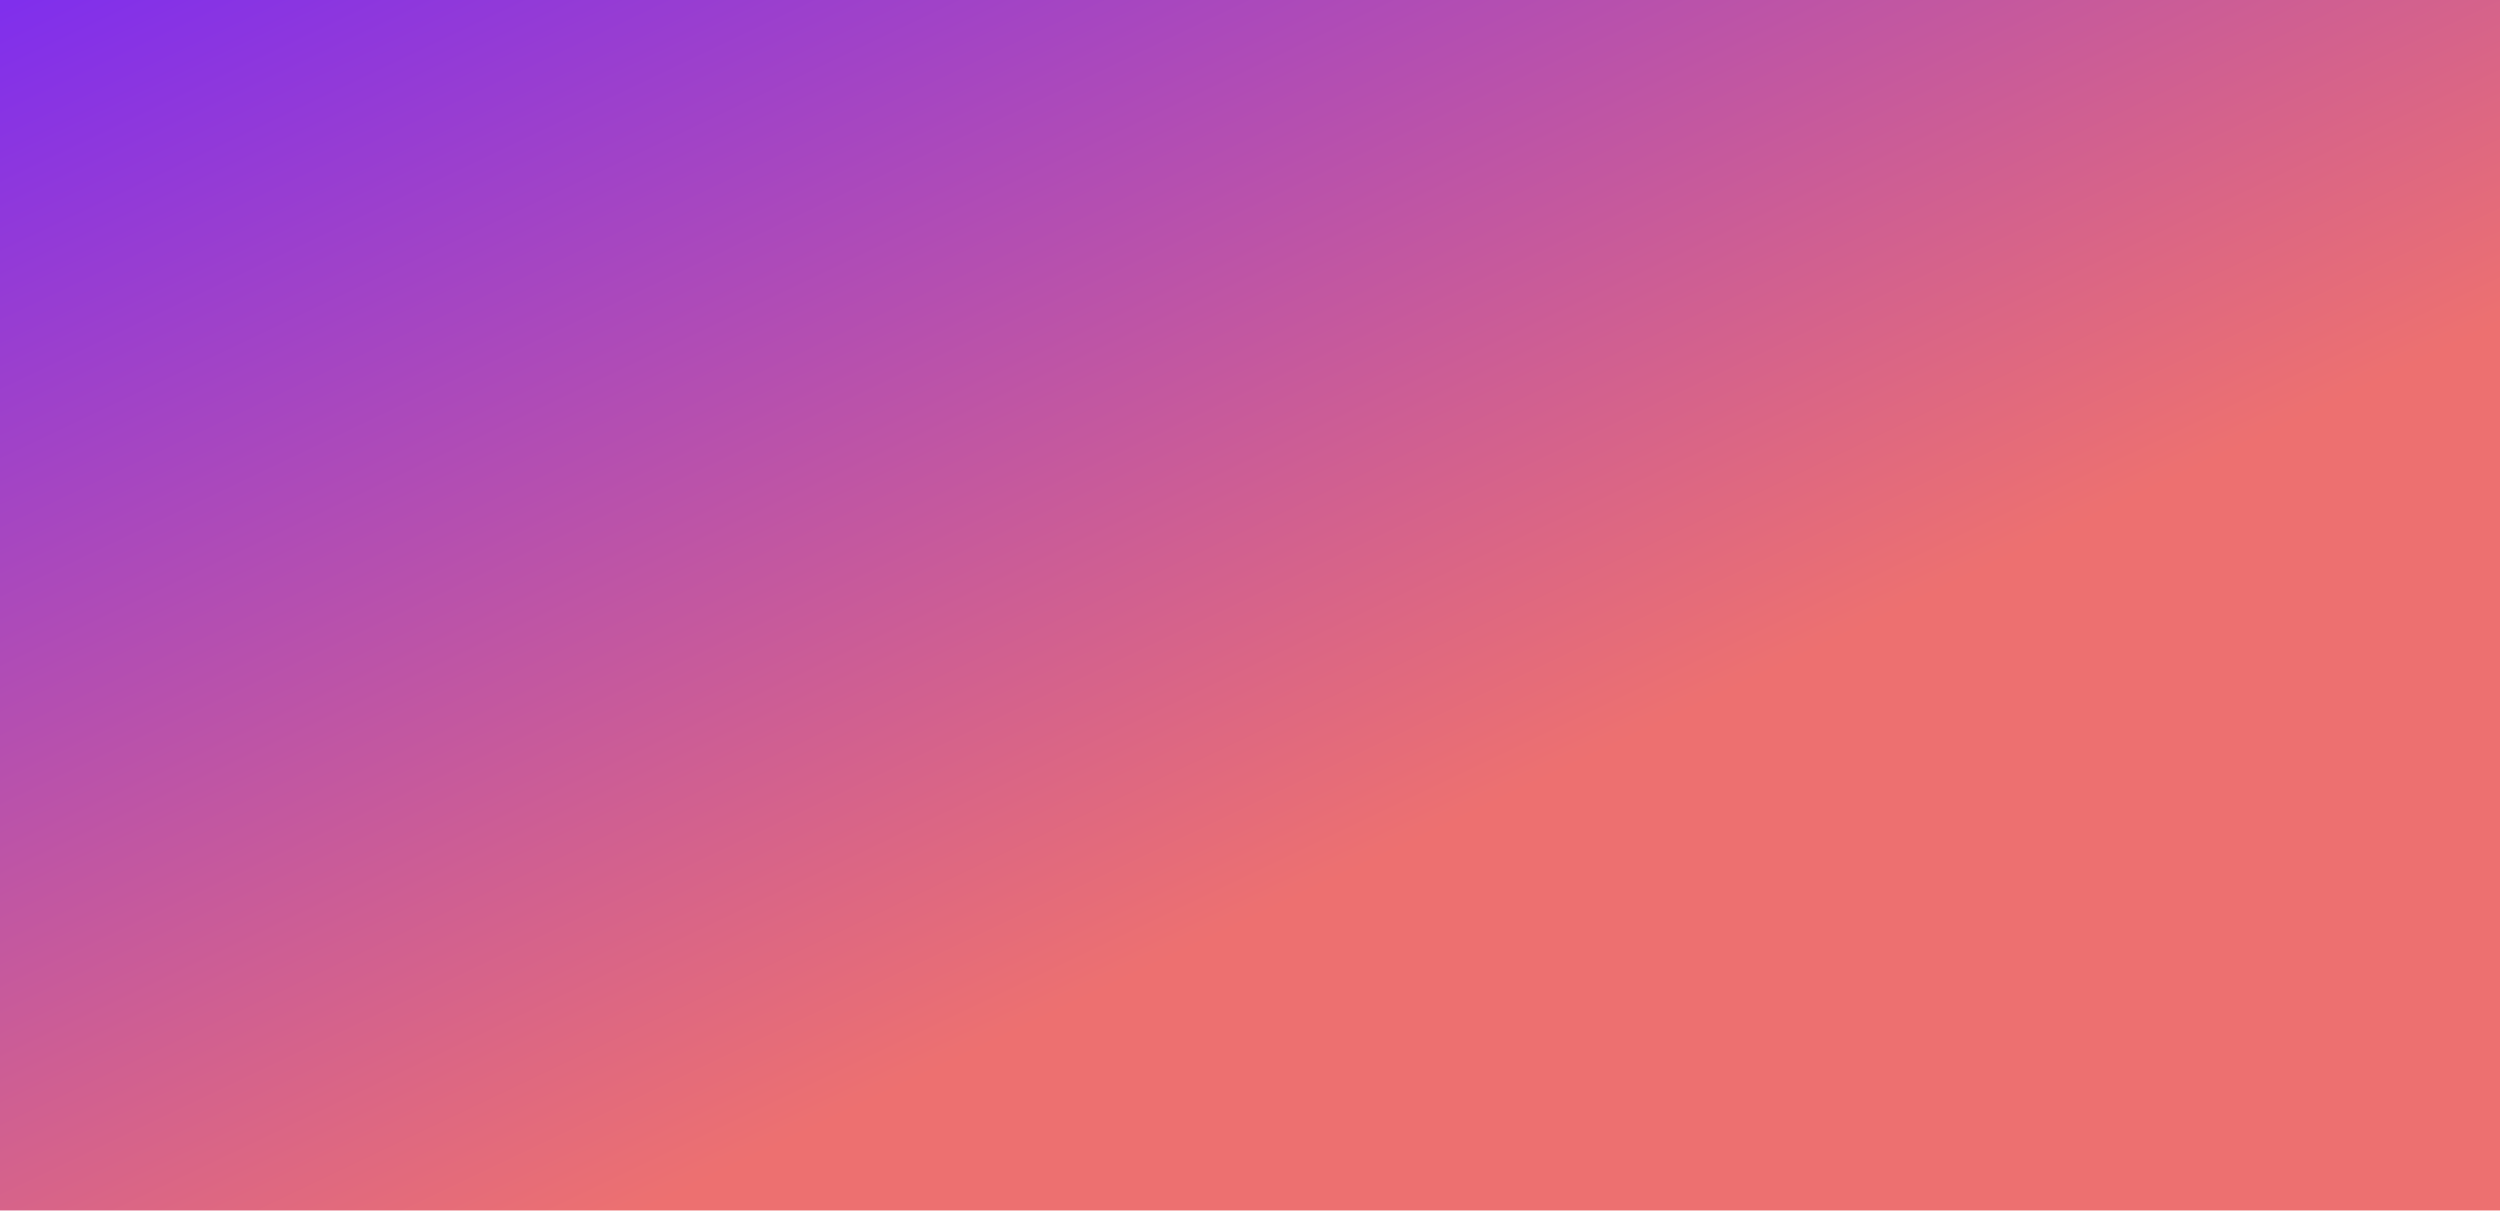
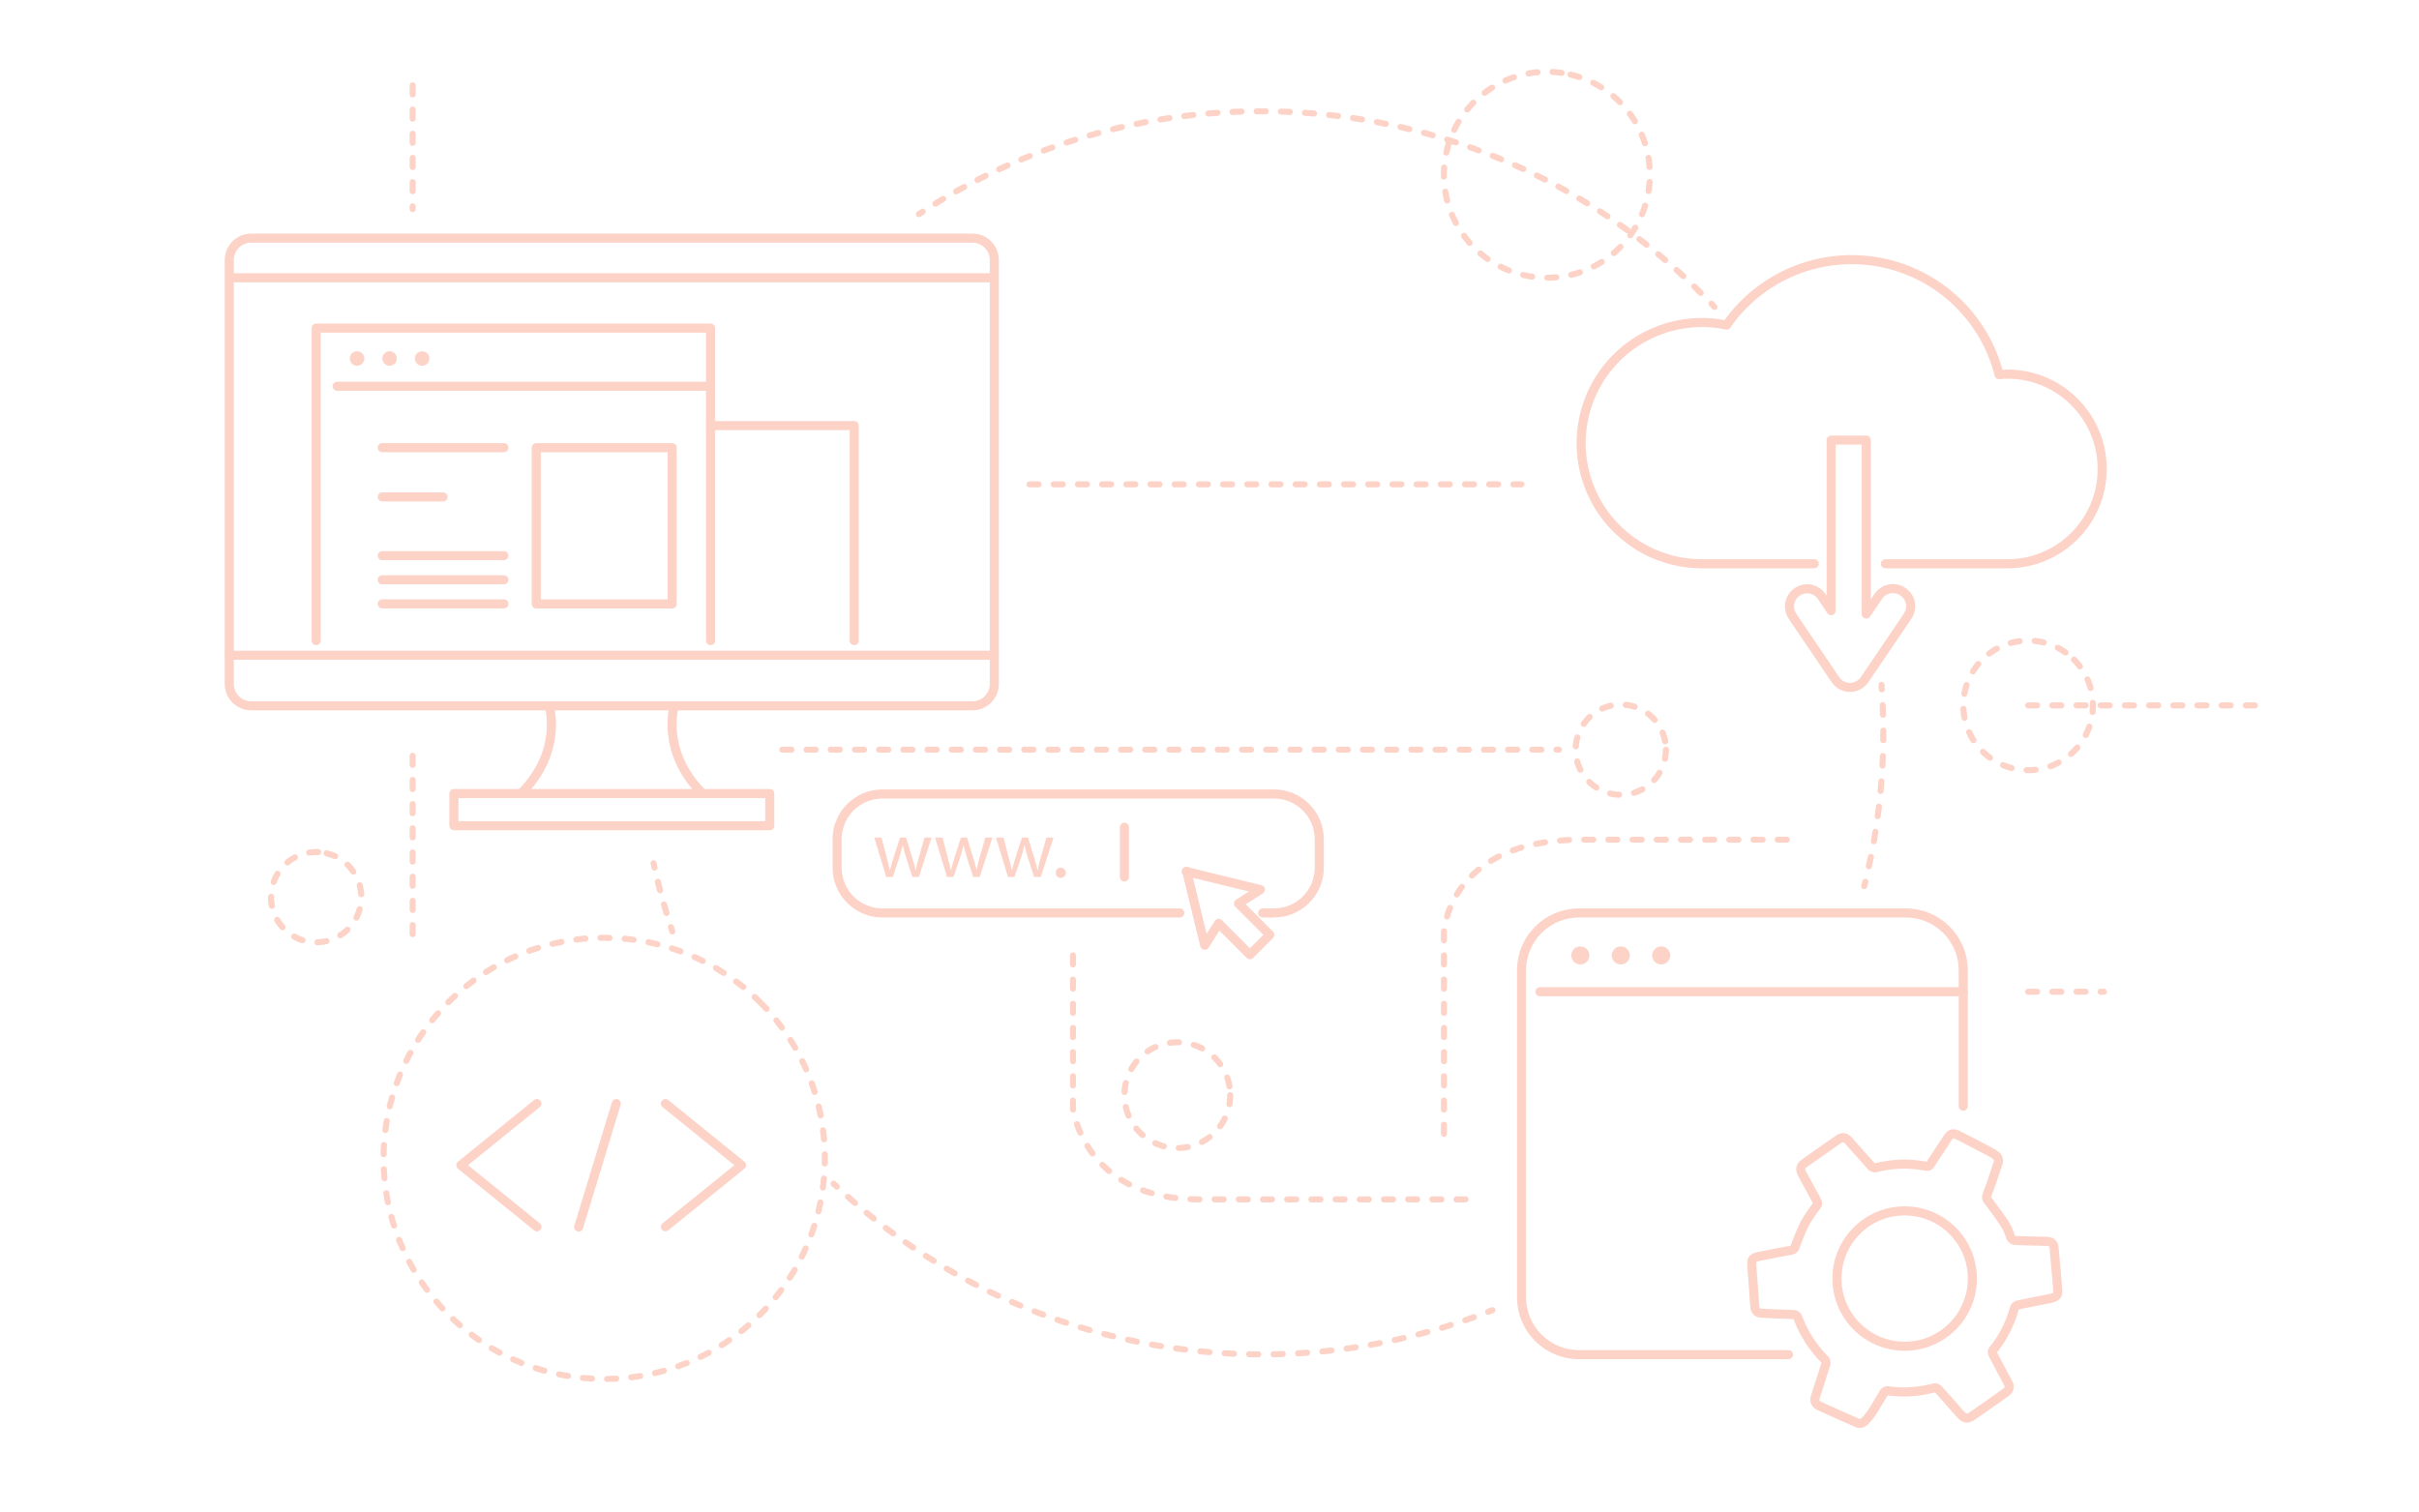
- <svg xmlns="http://www.w3.org/2000/svg" width="1439px" height="697px" viewBox="0 0 1439 697" version="1.1">
-   <defs>
-     <linearGradient x1="0.786%" y1="0%" x2="63.073%" y2="62.78%" id="linearGradient-1">
-       <stop stop-color="#7117EA" offset="0%" />
-       <stop stop-color="#EA6060" offset="100%" />
-     </linearGradient>
-   </defs>
-   <g id="Home-v1" stroke="none" stroke-width="1" fill="none" fill-rule="evenodd" fill-opacity="0.9">
-     <g id="Main-page" transform="translate(-72, -35)" fill="url(#linearGradient-1)">
-       <g id="Hero-v2" transform="translate(72, 35)">
-         <path d="M0,0 L1439,0 L1439,696.753 C961.108,696.753 719.247,696.753 713.418,696.753 C707.589,696.753 469.783,696.753 0,696.753 L0,0 Z" id="Hero-Bg-Copy" />
-       </g>
-     </g>
-   </g>
+ <svg xmlns="http://www.w3.org/2000/svg" viewBox="0 0 800 500">
+   <rect x="75.83" y="78.77" width="253" height="154.71" rx="7.23" ry="7.23" style="fill:none;stroke:#fdd2c7;stroke-linecap:round;stroke-linejoin:round;stroke-width:3px" />
+   <path d="M181.63,233.48s4.66,15-9.31,29" style="fill:none;stroke:#fdd2c7;stroke-linecap:round;stroke-linejoin:round;stroke-width:3px" />
+   <path d="M223,233.48s-4.65,15,9.32,29" style="fill:none;stroke:#fdd2c7;stroke-linecap:round;stroke-linejoin:round;stroke-width:3px" />
+   <rect x="150.11" y="262.49" width="104.46" height="10.65" style="fill:none;stroke:#fdd2c7;stroke-linecap:round;stroke-linejoin:round;stroke-width:3px" />
+   <line x1="75.83" y1="216.76" x2="328.83" y2="216.76" style="fill:none;stroke:#fdd2c7;stroke-linecap:round;stroke-linejoin:round;stroke-width:3px" />
+   <line x1="75.83" y1="91.88" x2="328.83" y2="91.88" style="fill:none;stroke:#fdd2c7;stroke-miterlimit:10;stroke-width:3px" />
+   <polyline points="104.56 211.91 104.56 108.53 234.99 108.53 234.99 211.91" style="fill:none;stroke:#fdd2c7;stroke-linecap:round;stroke-linejoin:round;stroke-width:3px" />
+   <line x1="111.5" y1="127.77" x2="234.99" y2="127.77" style="fill:none;stroke:#fdd2c7;stroke-linecap:round;stroke-linejoin:round;stroke-width:3px" />
+   <line x1="118.09" y1="118.59" x2="118.09" y2="118.59" style="fill:none;stroke:#fdd2c7;stroke-linecap:round;stroke-linejoin:round;stroke-width:4.791px" />
+   <line x1="128.84" y1="118.59" x2="128.84" y2="118.59" style="fill:none;stroke:#fdd2c7;stroke-linecap:round;stroke-linejoin:round;stroke-width:4.791px" />
+   <line x1="139.6" y1="118.59" x2="139.6" y2="118.59" style="fill:none;stroke:#fdd2c7;stroke-linecap:round;stroke-linejoin:round;stroke-width:4.791px" />
+   <line x1="126.41" y1="148.08" x2="166.65" y2="148.08" style="fill:none;stroke:#fdd2c7;stroke-linecap:round;stroke-linejoin:round;stroke-width:3px" />
+   <line x1="126.41" y1="164.38" x2="146.53" y2="164.38" style="fill:none;stroke:#fdd2c7;stroke-linecap:round;stroke-linejoin:round;stroke-width:3px" />
+   <rect x="177.35" y="148.08" width="44.94" height="51.69" style="fill:none;stroke:#fdd2c7;stroke-linecap:round;stroke-linejoin:round;stroke-width:3px" />
+   <line x1="126.41" y1="183.81" x2="166.65" y2="183.81" style="fill:none;stroke:#fdd2c7;stroke-linecap:round;stroke-linejoin:round;stroke-width:3px" />
+   <line x1="126.41" y1="191.79" x2="166.65" y2="191.79" style="fill:none;stroke:#fdd2c7;stroke-linecap:round;stroke-linejoin:round;stroke-width:3px" />
+   <line x1="126.41" y1="199.76" x2="166.65" y2="199.76" style="fill:none;stroke:#fdd2c7;stroke-linecap:round;stroke-linejoin:round;stroke-width:3px" />
+   <polyline points="234.99 140.79 282.51 140.79 282.51 211.91" style="fill:none;stroke:#fdd2c7;stroke-linecap:round;stroke-linejoin:round;stroke-width:3px" />
+   <path d="M222.34,308.11c-.16-.47-.31-.95-.47-1.42" style="fill:none;stroke:#fdd2c7;stroke-linecap:round;stroke-linejoin:round;stroke-width:2px" />
+   <path d="M220.41,302q-1.91-6.27-3.41-12.71" style="fill:none;stroke:#fdd2c7;stroke-linecap:round;stroke-linejoin:round;stroke-width:2px;stroke-dasharray:2.924,4.873" />
+   <path d="M216.46,287c-.11-.49-.21-1-.32-1.46" style="fill:none;stroke:#fdd2c7;stroke-linecap:round;stroke-linejoin:round;stroke-width:2px" />
+   <path d="M493.56,433.39l-1.4.55" style="fill:none;stroke:#fdd2c7;stroke-linecap:round;stroke-linejoin:round;stroke-width:2px" />
+   <path d="M487.44,435.72a205.89,205.89,0,0,1-208.83-41.46" style="fill:none;stroke:#fdd2c7;stroke-linecap:round;stroke-linejoin:round;stroke-width:2px;stroke-dasharray:3.031,5.051" />
+   <path d="M276.75,392.55l-1.09-1" style="fill:none;stroke:#fdd2c7;stroke-linecap:round;stroke-linejoin:round;stroke-width:2px" />
+   <path d="M622.24,226.54c0,.5.07,1,.1,1.5" style="fill:none;stroke:#fdd2c7;stroke-linecap:round;stroke-linejoin:round;stroke-width:2px" />
+   <path d="M622.64,233.28q.2,4.54.2,9.13a205.85,205.85,0,0,1-5.33,46.7" style="fill:none;stroke:#fdd2c7;stroke-linecap:round;stroke-linejoin:round;stroke-width:2px;stroke-dasharray:3.153,5.255" />
+   <path d="M616.9,291.67l-.36,1.45" style="fill:none;stroke:#fdd2c7;stroke-linecap:round;stroke-linejoin:round;stroke-width:2px" />
+   <path d="M303.88,70.85l1.25-.82" style="fill:none;stroke:#fdd2c7;stroke-linecap:round;stroke-linejoin:round;stroke-width:2px" />
+   <path d="M309.35,67.35A205.69,205.69,0,0,1,564.23,98.66" style="fill:none;stroke:#fdd2c7;stroke-linecap:round;stroke-linejoin:round;stroke-width:2px;stroke-dasharray:2.998,4.997" />
+   <path d="M566,100.46l1,1.08" style="fill:none;stroke:#fdd2c7;stroke-linecap:round;stroke-linejoin:round;stroke-width:2px" />
+   <path d="M591.48,448.11H522.19a19,19,0,0,1-19-19V321a19,19,0,0,1,19-19H630.28a19,19,0,0,1,19,19v44.92" style="fill:none;stroke:#fdd2c7;stroke-linecap:round;stroke-linejoin:round;stroke-width:3px" />
+   <line x1="509.27" y1="328.06" x2="649.3" y2="328.06" style="fill:none;stroke:#fdd2c7;stroke-linecap:round;stroke-linejoin:round;stroke-width:3px" />
+   <line x1="522.64" y1="316.05" x2="522.64" y2="316.05" style="fill:none;stroke:#fdd2c7;stroke-linecap:round;stroke-linejoin:round;stroke-width:5.958px" />
+   <line x1="536.02" y1="316.05" x2="536.02" y2="316.05" style="fill:none;stroke:#fdd2c7;stroke-linecap:round;stroke-linejoin:round;stroke-width:5.958px" />
+   <line x1="549.39" y1="316.05" x2="549.39" y2="316.05" style="fill:none;stroke:#fdd2c7;stroke-linecap:round;stroke-linejoin:round;stroke-width:5.958px" />
+   <path d="M680.48,426.25c-.34-4.39-.74-8.78-1.13-13.17-.16-1.82-.81-2.39-2.65-2.44-3.24-.09-6.49-.21-9.74-.27a1.93,1.93,0,0,1-2.14-1.52,16.9,16.9,0,0,0-1.89-4.09c-1.72-2.61-3.59-5.12-5.48-7.62a1.61,1.61,0,0,1-.35-1.79c.67-1.7,1.28-3.42,1.87-5.14.67-1.94,1.3-3.9,1.95-5.85.3-1.88-1.48-2.61-3.57-3.76-3.34-1.73-6.66-3.51-10-5.17-1.48-.74-2.31-.41-3.23,1-1.92,2.91-3.85,5.82-5.75,8.76a1.13,1.13,0,0,1-1.36.6,37.36,37.36,0,0,0-16.76.52,1.52,1.52,0,0,1-1.27-.42c-2.54-2.78-5-5.6-7.53-8.43-1.24-1.4-2.1-1.49-3.67-.39q-5.36,3.78-10.74,7.49c-1.6,1.11-1.93,2.11-1,3.8q2.41,4.51,4.88,9a1.24,1.24,0,0,1-.16,1.57,47.48,47.48,0,0,0-3.94,5.88,74.75,74.75,0,0,0-3.12,7.57,1.51,1.51,0,0,1-1.28,1.16c-3.56.65-7.09,1.37-10.64,2.07-2.2.43-2.56.87-2.41,3.15.3,4.36.65,8.7.94,13.06.13,1.88.74,2.53,2.64,2.62,3.41.13,6.82.31,10.23.4a1.35,1.35,0,0,1,1.42,1.09,38.45,38.45,0,0,0,9,13.9,1.71,1.71,0,0,1,.21,1.43c-1.09,3.56-2.25,7.1-3.38,10.65a2.33,2.33,0,0,0,1.46,3.26c4.16,1.88,8.3,3.79,12.49,5.59a2.17,2.17,0,0,0,1.92-.27,17.55,17.55,0,0,0,2.75-3.21c1.42-2.16,2.66-4.43,4-6.61a1.52,1.52,0,0,1,1.18-.62,38,38,0,0,0,15.34-.92,1.61,1.61,0,0,1,1.35.33q3.64,4,7.19,8.11c1.58,1.83,2.4,2,4.33.7q5.45-3.76,10.82-7.61a2.22,2.22,0,0,0,.78-3.29c-1.65-3.17-3.37-6.29-5-9.46a1.33,1.33,0,0,1,0-1.2,38.31,38.31,0,0,0,7.14-13.88,1.52,1.52,0,0,1,1.36-1.21c3.5-.67,7-1.37,10.5-2.09C680.27,429,680.66,428.56,680.48,426.25ZM629.9,445.33A22.39,22.39,0,1,1,652.29,423,22.38,22.38,0,0,1,629.9,445.33Z" style="fill:none;stroke:#fdd2c7;stroke-linecap:round;stroke-linejoin:round;stroke-width:3px;fill-rule:evenodd" />
+   <path d="M600,186.49H562.76A39.9,39.9,0,1,1,571,107.54a50.3,50.3,0,0,1,90.13,16.39,32.49,32.49,0,0,1,3.29-.17,31.37,31.37,0,0,1,0,62.73H623.54" style="fill:none;stroke:#fdd2c7;stroke-linecap:round;stroke-linejoin:round;stroke-width:3px" />
+   <path d="M629.28,195.71a5.8,5.8,0,0,0-8.08,1.56l-4,5.85V145.58H605.59V202l-3-4.48a5.83,5.83,0,1,0-9.65,6.53L607,224.83a5.83,5.83,0,0,0,9.65,0l14.23-21A5.8,5.8,0,0,0,629.28,195.71Z" style="fill:none;stroke:#fdd2c7;stroke-linecap:round;stroke-linejoin:round;stroke-width:3px" />
+   <path d="M390.17,302H291.84a15,15,0,0,1-15-15v-9.36a15,15,0,0,1,15-15H421.31a15,15,0,0,1,15,15V287a15,15,0,0,1-15,15H417.6" style="fill:none;stroke:#fdd2c7;stroke-linecap:round;stroke-linejoin:round;stroke-width:3px" />
+   <path d="M291.54,277.05l1.73,6.64c.37,1.45.72,2.8,1,4.15h.08c.29-1.32.73-2.72,1.16-4.13l2.13-6.66h2l2,6.53c.49,1.56.87,2.94,1.16,4.26h.09a37.77,37.77,0,0,1,1-4.23l1.86-6.56h2.35l-4.21,13.05h-2.15l-2-6.22a42.22,42.22,0,0,1-1.16-4.29h-.05a39.71,39.71,0,0,1-1.19,4.31l-2.1,6.2h-2.16l-3.94-13.05Z" style="fill:#fdd2c7" />
+   <path d="M311.71,277.05l1.72,6.64c.38,1.45.73,2.8,1,4.15h.08c.29-1.32.72-2.72,1.16-4.13l2.13-6.66h2l2,6.53c.49,1.56.87,2.94,1.16,4.26H323a40.31,40.31,0,0,1,1-4.23l1.86-6.56h2.35L324,290.1h-2.16l-2-6.22a42.22,42.22,0,0,1-1.16-4.29h-.05a39.71,39.71,0,0,1-1.19,4.31l-2.1,6.2h-2.16l-3.94-13.05Z" style="fill:#fdd2c7" />
+   <path d="M331.88,277.05l1.72,6.64c.38,1.45.73,2.8,1,4.15h.09c.29-1.32.72-2.72,1.15-4.13l2.13-6.66h2l2,6.53c.49,1.56.86,2.94,1.16,4.26h.08a40.31,40.31,0,0,1,1-4.23l1.86-6.56h2.35L344.2,290.1H342l-2-6.22a42.22,42.22,0,0,1-1.16-4.29h-.06a37.56,37.56,0,0,1-1.18,4.31l-2.11,6.2h-2.15l-3.94-13.05Z" style="fill:#fdd2c7" />
+   <path d="M349.16,288.7a1.6,1.6,0,0,1,1.62-1.7,1.7,1.7,0,0,1,0,3.4A1.59,1.59,0,0,1,349.16,288.7Z" style="fill:#fdd2c7" />
+   <line x1="371.86" y1="273.66" x2="371.86" y2="290.1" style="fill:none;stroke:#fdd2c7;stroke-linecap:round;stroke-linejoin:round;stroke-width:3px" />
+   <polygon points="419.94 309.23 409.59 298.88 416.82 294.28 392.29 288.3 392.44 288.15 398.42 312.69 403.02 305.45 413.37 315.81 419.94 309.23" style="fill:none;stroke:#fdd2c7;stroke-linecap:round;stroke-linejoin:round;stroke-width:3px" />
+   <line x1="340.48" y1="160.22" x2="503.17" y2="160.22" style="fill:none;stroke:#fdd2c7;stroke-linecap:round;stroke-linejoin:round;stroke-width:2px;stroke-dasharray:3,5" />
+   <path d="M354.85,316.05v50.7s3.7,30,41.7,30h90.93" style="fill:none;stroke:#fdd2c7;stroke-linecap:round;stroke-linejoin:round;stroke-width:2px;stroke-dasharray:3,5" />
+   <circle cx="670.73" cy="233.34" r="21.43" transform="translate(31.46 542.62) rotate(-45)" style="fill:none;stroke:#fdd2c7;stroke-linecap:round;stroke-linejoin:round;stroke-width:2px;stroke-dasharray:3,5" />
+   <line x1="670.73" y1="233.34" x2="749.55" y2="233.34" style="fill:none;stroke:#fdd2c7;stroke-linecap:round;stroke-linejoin:round;stroke-width:2px;stroke-dasharray:3,5" />
+   <circle cx="199.82" cy="383.19" r="72.98" transform="translate(-212.43 253.52) rotate(-45)" style="fill:none;stroke:#fdd2c7;stroke-linecap:round;stroke-linejoin:round;stroke-width:2px;stroke-dasharray:3,5" />
+   <polyline points="177.57 405.82 152.4 385.44 177.57 365.05" style="fill:none;stroke:#fdd2c7;stroke-linecap:round;stroke-linejoin:round;stroke-width:3px" />
+   <polyline points="220.06 405.82 245.24 385.44 220.06 365.05" style="fill:none;stroke:#fdd2c7;stroke-linecap:round;stroke-linejoin:round;stroke-width:3px" />
+   <line x1="203.82" y1="365.05" x2="191.37" y2="405.89" style="fill:none;stroke:#fdd2c7;stroke-linecap:round;stroke-linejoin:round;stroke-width:3px" />
+   <circle cx="511.61" cy="57.83" r="34.06" transform="translate(337.78 542.46) rotate(-76.72)" style="fill:none;stroke:#fdd2c7;stroke-linecap:round;stroke-linejoin:round;stroke-width:2px;stroke-dasharray:3,5" />
+   <path d="M477.55,375.05V308.11s1.63-30.34,45.31-30.34h69" style="fill:none;stroke:#fdd2c7;stroke-linecap:round;stroke-linejoin:round;stroke-width:2px;stroke-dasharray:3,5" />
+   <line x1="258.75" y1="247.99" x2="515.55" y2="247.99" style="fill:none;stroke:#fdd2c7;stroke-linecap:round;stroke-linejoin:round;stroke-width:2px;stroke-dasharray:3,5" />
+   <circle cx="536.02" cy="247.99" r="14.93" style="fill:none;stroke:#fdd2c7;stroke-linecap:round;stroke-linejoin:round;stroke-width:2px;stroke-dasharray:3,5" />
+   <circle cx="104.56" cy="296.8" r="14.93" transform="translate(-208.32 330.37) rotate(-76.72)" style="fill:none;stroke:#fdd2c7;stroke-linecap:round;stroke-linejoin:round;stroke-width:2px;stroke-dasharray:3,5" />
+   <circle cx="389.36" cy="362.27" r="17.5" style="fill:none;stroke:#fdd2c7;stroke-linecap:round;stroke-linejoin:round;stroke-width:2px;stroke-dasharray:3,5" />
+   <line x1="136.47" y1="28.24" x2="136.47" y2="69.17" style="fill:none;stroke:#fdd2c7;stroke-linecap:round;stroke-linejoin:round;stroke-width:2px;stroke-dasharray:3,5" />
+   <line x1="136.47" y1="250" x2="136.47" y2="311.73" style="fill:none;stroke:#fdd2c7;stroke-linecap:round;stroke-linejoin:round;stroke-width:2px;stroke-dasharray:3,5" />
+   <line x1="670.73" y1="328.06" x2="695.77" y2="328.06" style="fill:none;stroke:#fdd2c7;stroke-linecap:round;stroke-linejoin:round;stroke-width:2px;stroke-dasharray:3,5" />
</svg>
